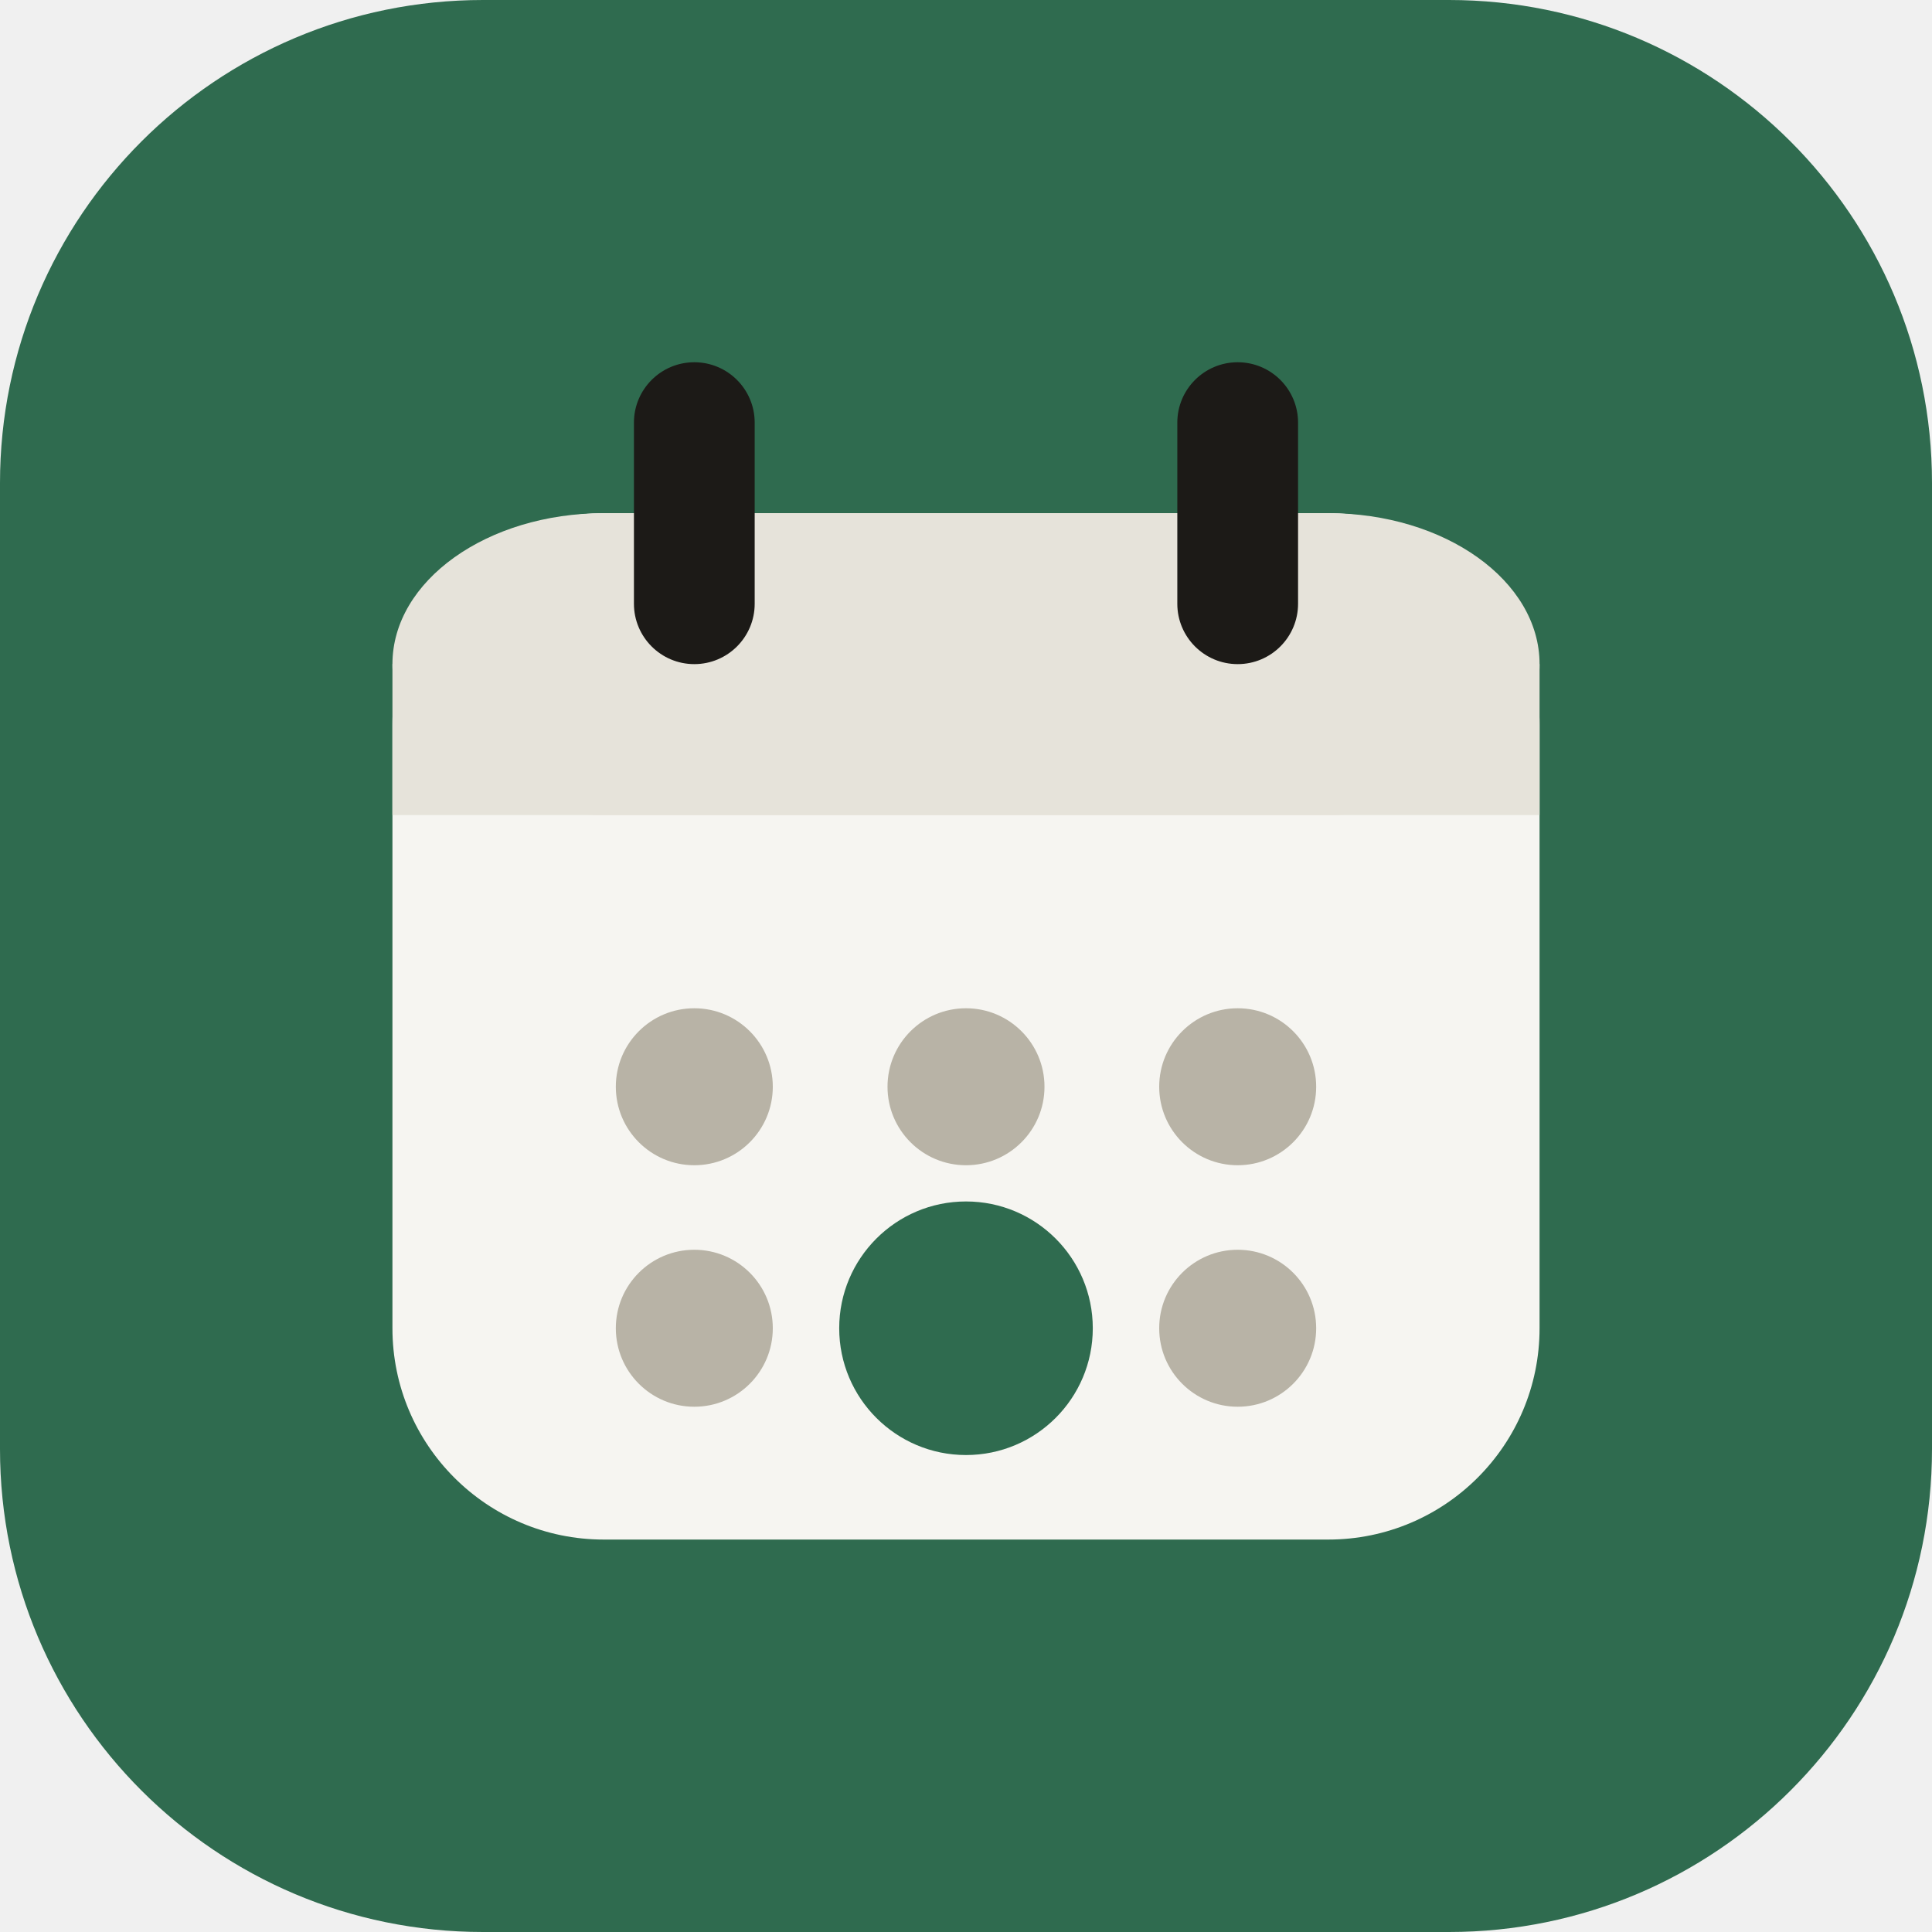
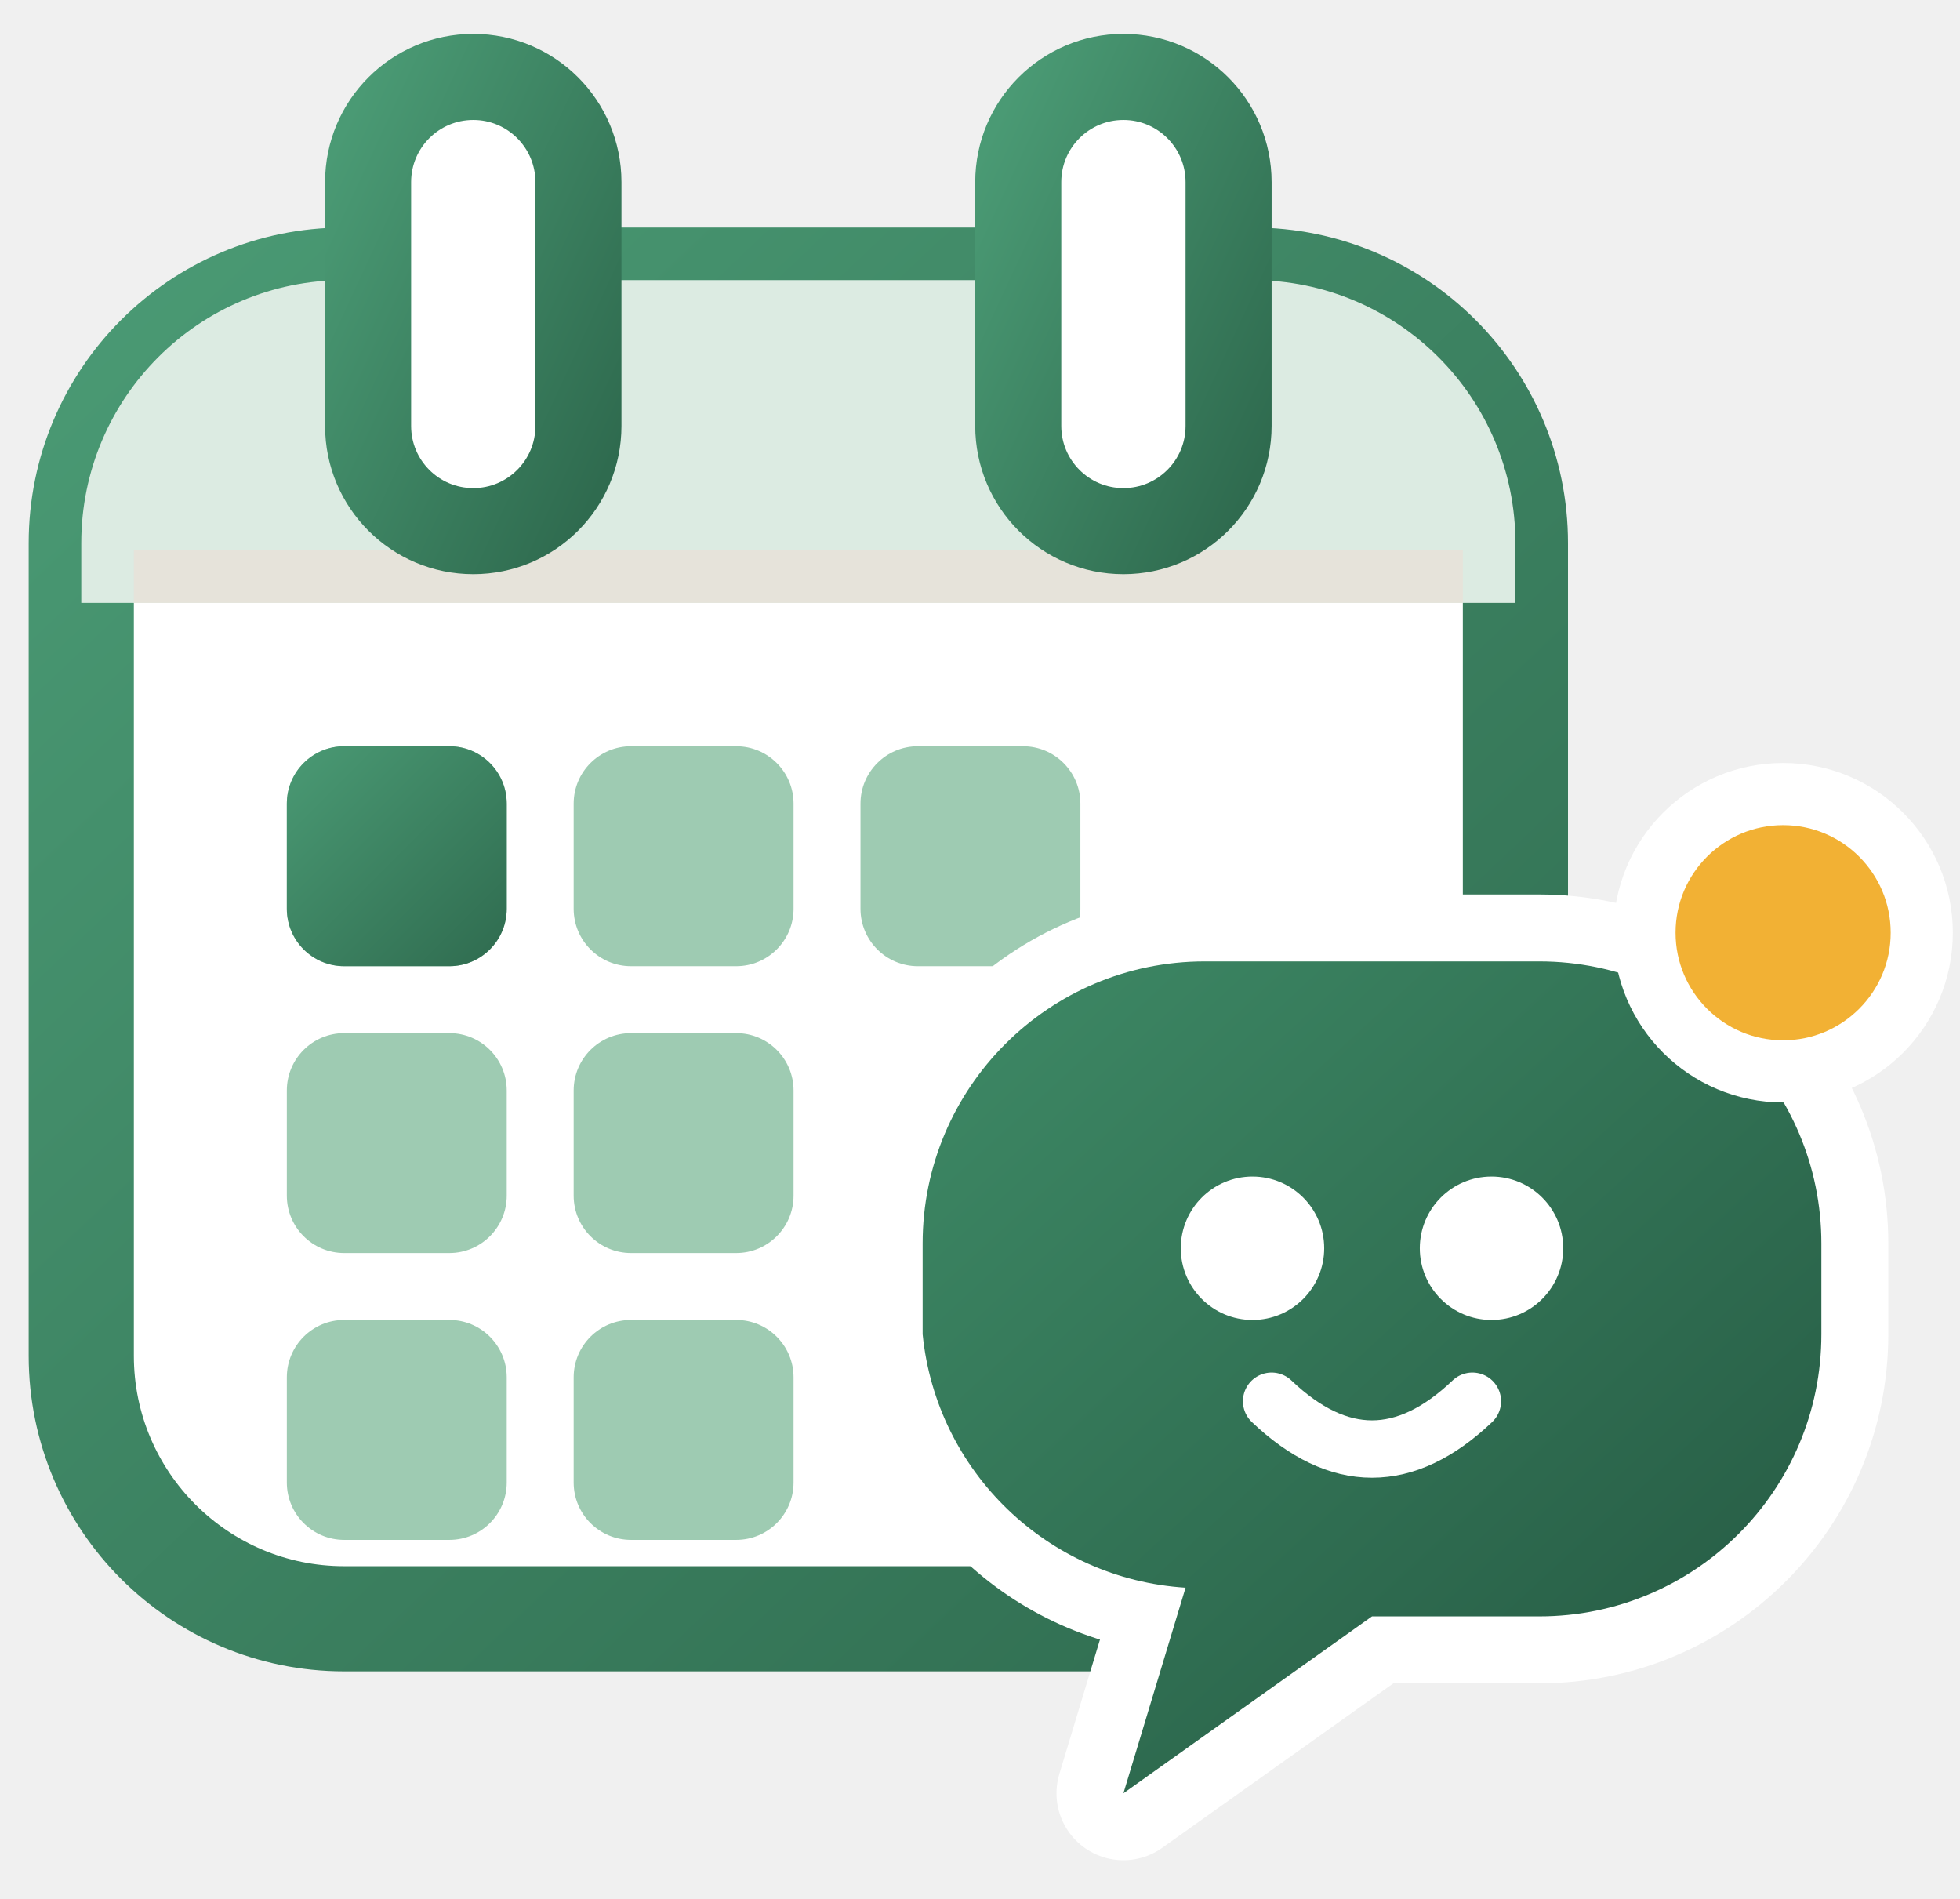
- <svg xmlns="http://www.w3.org/2000/svg" viewBox="0 0 64 64" width="64" height="64" role="img" aria-label="Dayli">
-   <rect width="64" height="64" rx="16" fill="#2F6B4F" />
-   <rect x="13" y="17" width="38" height="34" rx="7" fill="#F6F5F1" />
-   <rect x="13" y="17" width="38" height="10" rx="7" fill="#E6E3DA" />
-   <rect x="13" y="22" width="38" height="5" fill="#E6E3DA" />
-   <rect x="21" y="12" width="4" height="10" rx="2" fill="#1C1A17" />
-   <rect x="39" y="12" width="4" height="10" rx="2" fill="#1C1A17" />
-   <circle cx="23" cy="36" r="2.6" fill="#B8B3A6" />
-   <circle cx="32" cy="36" r="2.6" fill="#B8B3A6" />
-   <circle cx="41" cy="36" r="2.6" fill="#B8B3A6" />
-   <circle cx="23" cy="44" r="2.6" fill="#B8B3A6" />
-   <circle cx="32" cy="44" r="4.2" fill="#2F6B4F" />
-   <circle cx="41" cy="44" r="2.6" fill="#B8B3A6" />
+ <svg xmlns="http://www.w3.org/2000/svg" viewBox="110 110 820 790" width="64" height="62">
+   <defs>
+     <linearGradient id="bg" x1="0" y1="0" x2="1" y2="1">
+       <stop offset="0" stop-color="#F8F7F3" />
+       <stop offset="1" stop-color="#EDEBE4" />
+     </linearGradient>
+     <linearGradient id="ink" x1="0" y1="0" x2="1" y2="1">
+       <stop offset="0" stop-color="#4A9A74" />
+       <stop offset="1" stop-color="#2F6B4F" />
+     </linearGradient>
+     <linearGradient id="bubble" x1="0" y1="0" x2="1" y2="1">
+       <stop offset="0" stop-color="#3E8A66" />
+       <stop offset="1" stop-color="#245741" />
+     </linearGradient>
+     <clipPath id="cal">
+       <rect x="150" y="235" width="600" height="560" rx="110" />
+     </clipPath>
+   </defs>
+   <g id="art" transform="translate(-6 -10)">
+     <rect x="150" y="235" width="600" height="560" rx="110" fill="#FFFFFF" stroke="url(#ink)" stroke-width="44" />
+     <rect x="150" y="235" width="600" height="135" fill="#DCEBE2" clip-path="url(#cal)" />
+     <rect x="172" y="348" width="556" height="22" fill="#E6E3DA" clip-path="url(#cal)" />
+     <rect x="270" y="150" width="88" height="190" rx="44" fill="#FFFFFF" stroke="url(#ink)" stroke-width="36" />
+     <rect x="542" y="150" width="88" height="190" rx="44" fill="#FFFFFF" stroke="url(#ink)" stroke-width="36" />
+     <g fill="#9ECBB2">
+       <rect x="236" y="430" width="92" height="92" rx="24" />
+       <rect x="356" y="430" width="92" height="92" rx="24" />
+       <rect x="236" y="550" width="92" height="92" rx="24" />
+       <rect x="356" y="550" width="92" height="92" rx="24" />
+       <rect x="236" y="670" width="92" height="92" rx="24" />
+       <rect x="356" y="670" width="92" height="92" rx="24" />
+       <rect x="476" y="430" width="92" height="92" rx="24" />
+     </g>
+     <rect x="236" y="430" width="92" height="92" rx="24" fill="url(#ink)" />
+     <path d="M620 520 H760 A118 118 0 0 1 878 638 V676 A118 118 0 0 1 760 794 H690 L586 868 L612 782 A118 118 0 0 1 502 676 V638 A118 118 0 0 1 620 520 Z" fill="#FFFFFF" stroke="#FFFFFF" stroke-width="56" stroke-linejoin="round" />
+     <path d="M620 520 H760 A118 118 0 0 1 878 638 V676 A118 118 0 0 1 760 794 H690 L586 868 L612 782 A118 118 0 0 1 502 676 V638 A118 118 0 0 1 620 520 Z" fill="url(#bubble)" />
+     <circle cx="640" cy="640" r="30" fill="#FFFFFF" />
+     <circle cx="740" cy="640" r="30" fill="#FFFFFF" />
+     <path d="M648 704 Q690 744 732 704" fill="none" stroke="#FFFFFF" stroke-width="24" stroke-linecap="round" />
+     <circle cx="862" cy="508" r="58" fill="#F2B134" stroke="#FFFFFF" stroke-width="26" />
+   </g>
</svg>
